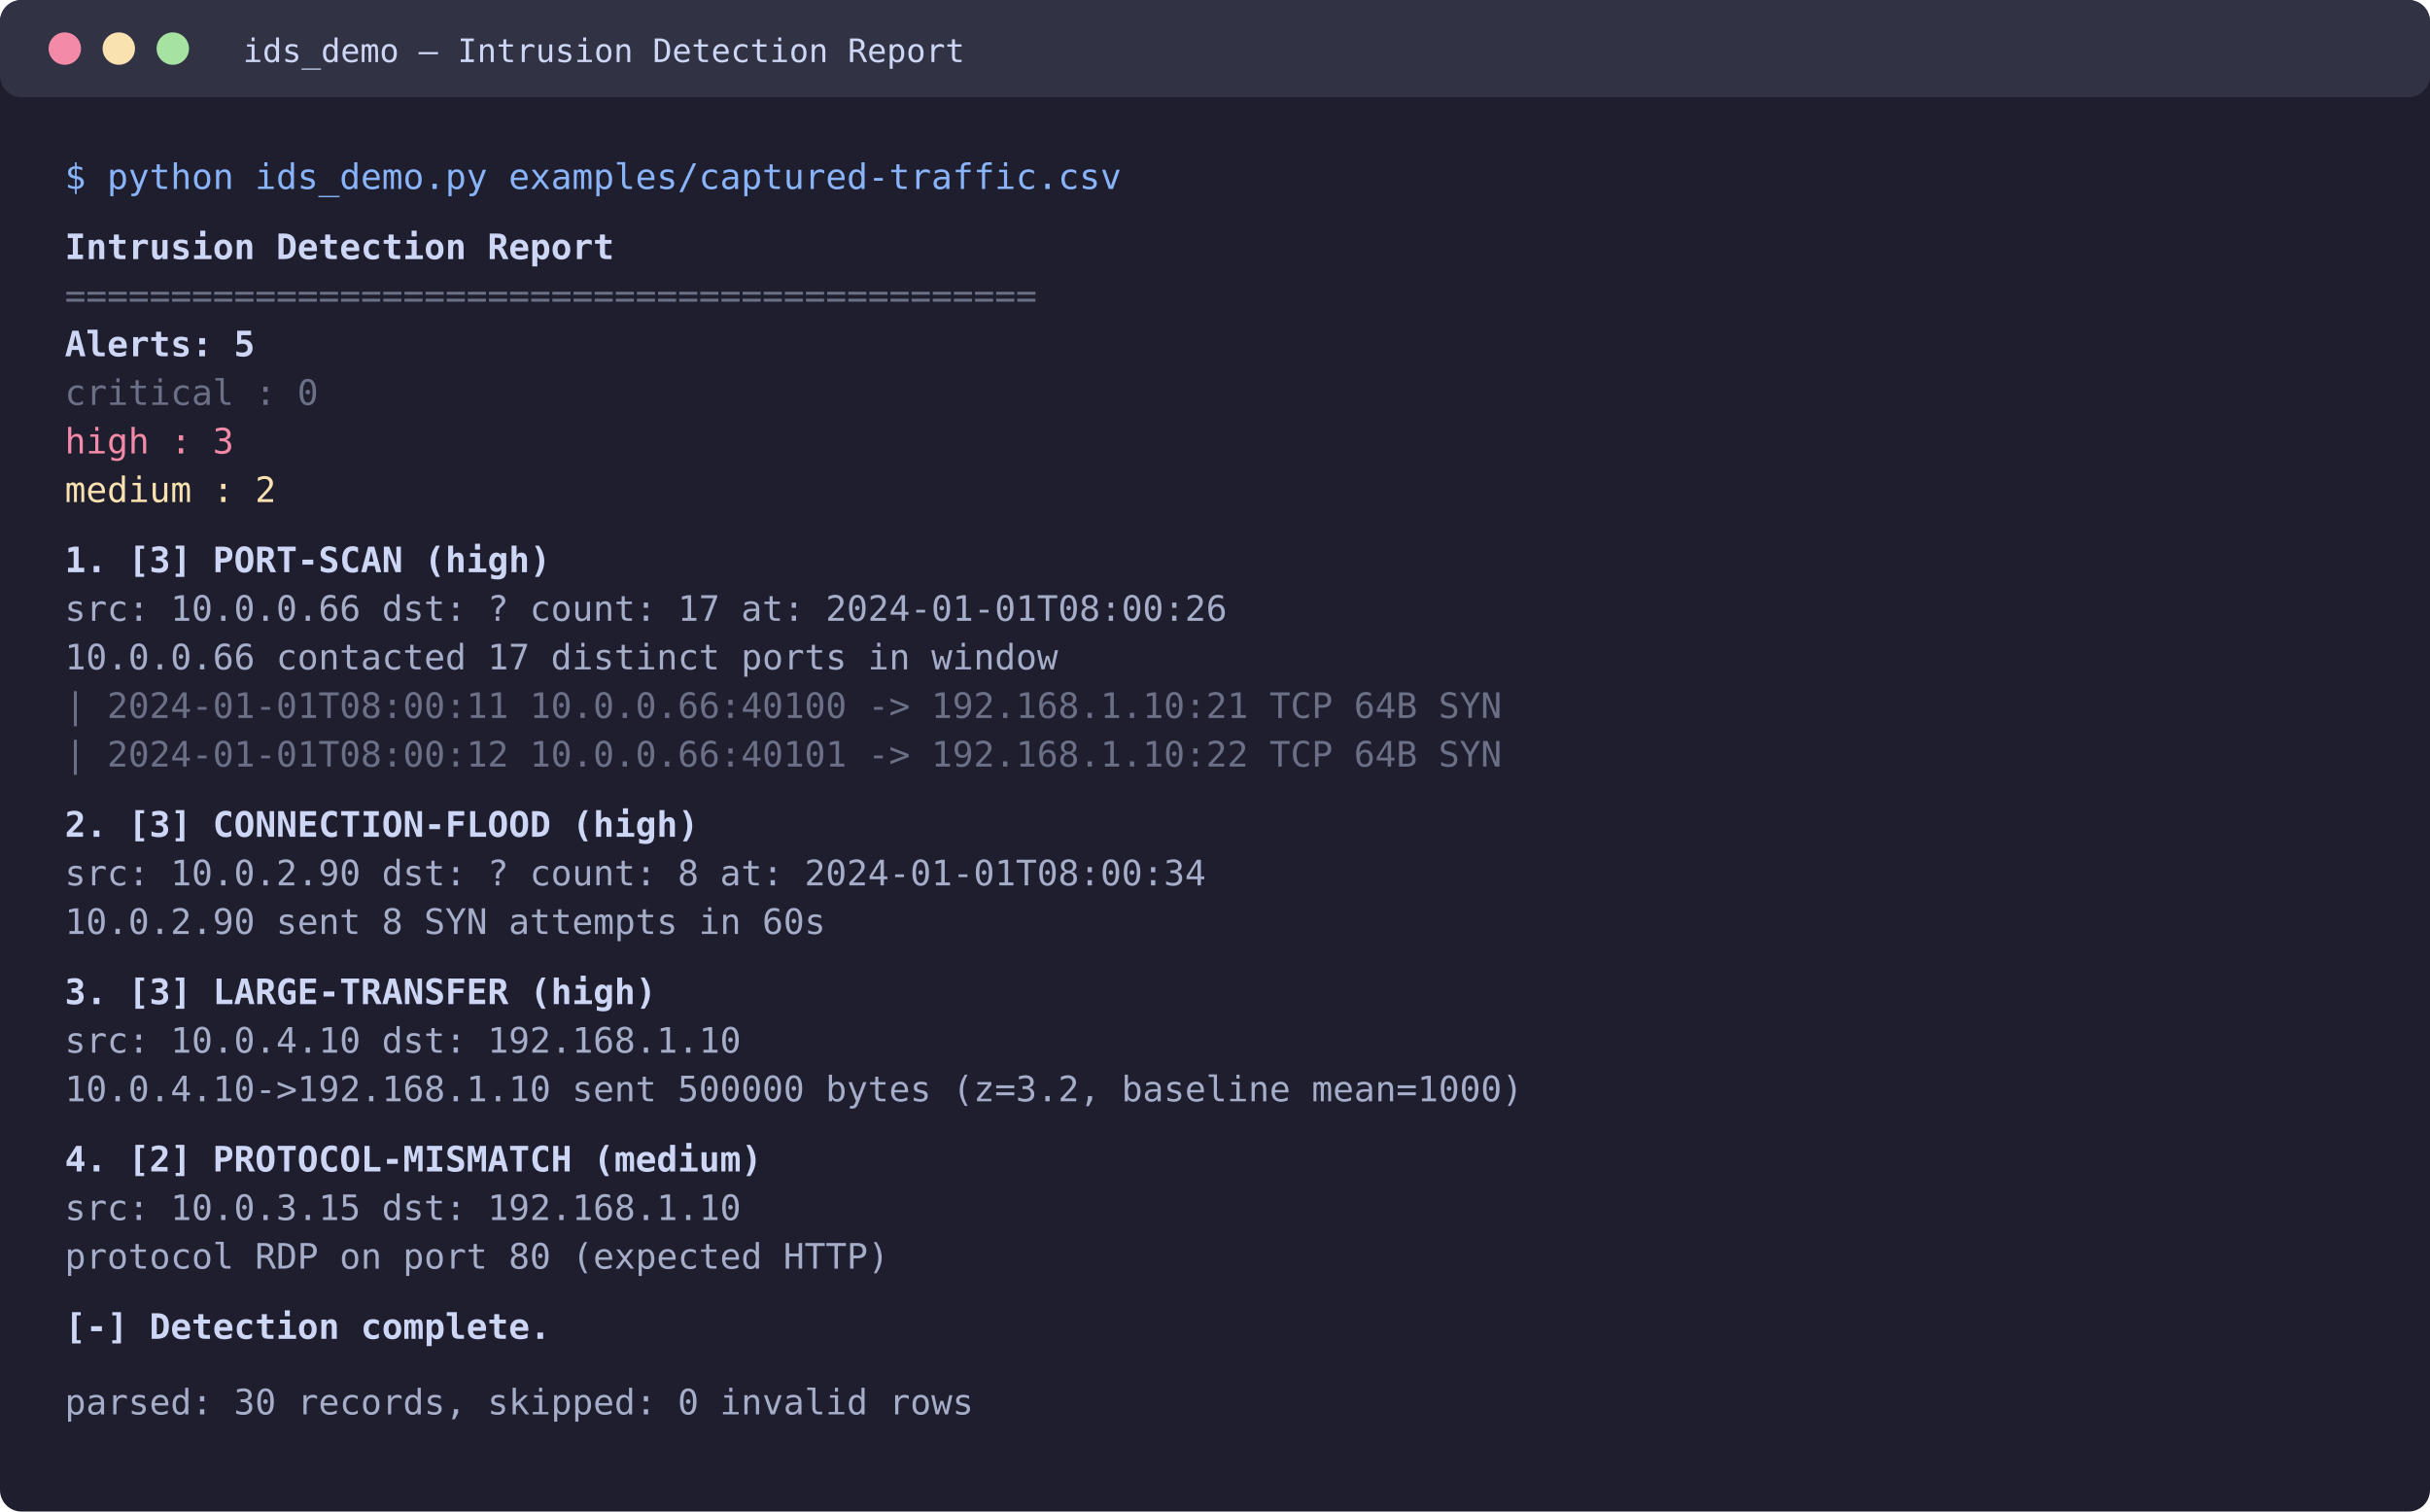
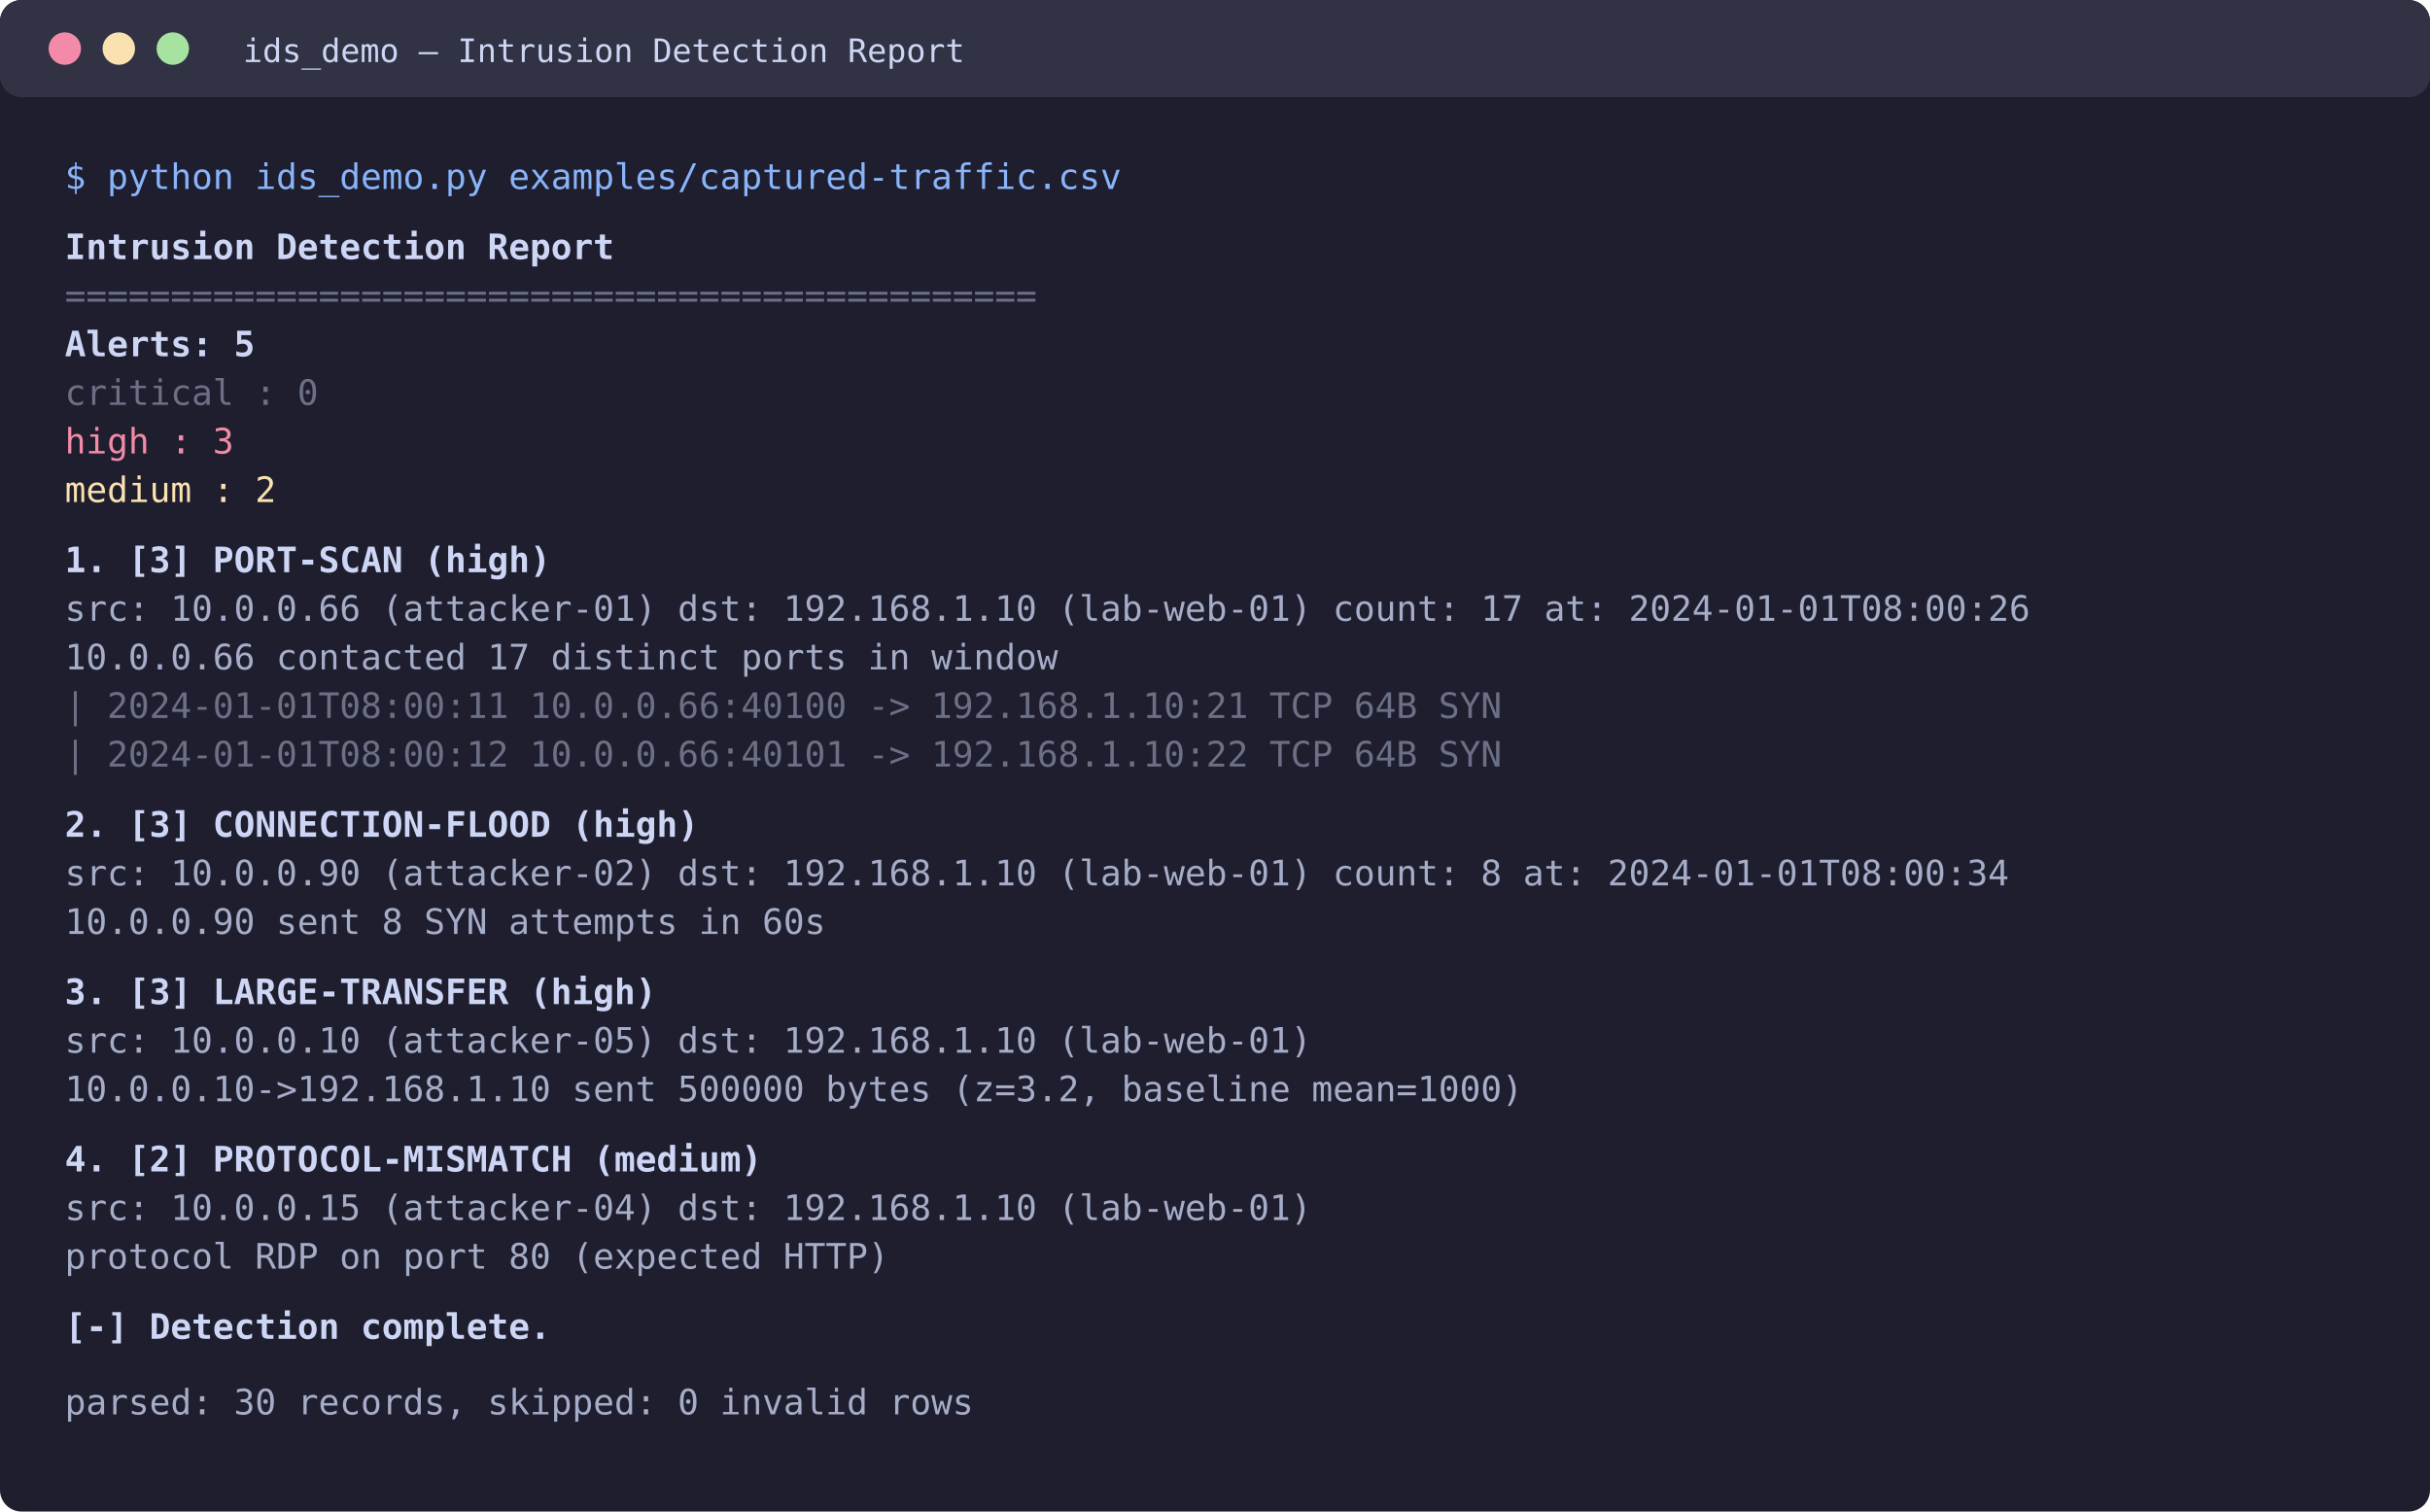
<svg xmlns="http://www.w3.org/2000/svg" width="900" height="560" viewBox="0 0 900 560" font-family="Consolas, Menlo, monospace" font-size="13">
  <rect width="900" height="560" rx="8" fill="#1e1e2e" />
  <rect width="900" height="36" rx="8" fill="#313244" />
  <circle cx="24" cy="18" r="6" fill="#f38ba8" />
  <circle cx="44" cy="18" r="6" fill="#f9e2af" />
  <circle cx="64" cy="18" r="6" fill="#a6e3a1" />
  <text x="90" y="23" fill="#cdd6f4" font-size="12">ids_demo — Intrusion Detection Report</text>
  <text x="24" y="70" fill="#89b4fa">$ python ids_demo.py examples/captured-traffic.csv</text>
  <text x="24" y="96" fill="#cdd6f4" font-weight="bold">Intrusion Detection Report</text>
  <text x="24" y="114" fill="#6c7086">==============================================</text>
  <text x="24" y="132" fill="#cdd6f4" font-weight="bold">Alerts: 5</text>
  <text x="24" y="150" fill="#6c7086">  critical : 0</text>
  <text x="24" y="168" fill="#f38ba8">  high     : 3</text>
  <text x="24" y="186" fill="#f9e2af">  medium   : 2</text>
  <text x="24" y="212" fill="#cdd6f4" font-weight="bold"> 1. [3] PORT-SCAN (high)</text>
-   <text x="24" y="230" fill="#a6adc8">  src: 10.0.0.66  dst: ?  count: 17  at: 2024-01-01T08:00:26</text>
+   <text x="24" y="230" fill="#a6adc8">  src: 10.0.0.66 (attacker-01)  dst: 192.168.1.10 (lab-web-01)  count: 17  at: 2024-01-01T08:00:26</text>
  <text x="24" y="248" fill="#a6adc8">  10.0.0.66 contacted 17 distinct ports in window</text>
  <text x="24" y="266" fill="#6c7086">    | 2024-01-01T08:00:11 10.0.0.66:40100 -&gt; 192.168.1.10:21 TCP 64B SYN</text>
  <text x="24" y="284" fill="#6c7086">    | 2024-01-01T08:00:12 10.0.0.66:40101 -&gt; 192.168.1.10:22 TCP 64B SYN</text>
  <text x="24" y="310" fill="#cdd6f4" font-weight="bold"> 2. [3] CONNECTION-FLOOD (high)</text>
-   <text x="24" y="328" fill="#a6adc8">  src: 10.0.2.90  dst: ?  count: 8  at: 2024-01-01T08:00:34</text>
-   <text x="24" y="346" fill="#a6adc8">  10.0.2.90 sent 8 SYN attempts in 60s</text>
+   <text x="24" y="328" fill="#a6adc8">  src: 10.0.0.90 (attacker-02)  dst: 192.168.1.10 (lab-web-01)  count: 8  at: 2024-01-01T08:00:34</text>
+   <text x="24" y="346" fill="#a6adc8">  10.0.0.90 sent 8 SYN attempts in 60s</text>
  <text x="24" y="372" fill="#cdd6f4" font-weight="bold"> 3. [3] LARGE-TRANSFER (high)</text>
-   <text x="24" y="390" fill="#a6adc8">  src: 10.0.4.10  dst: 192.168.1.10</text>
-   <text x="24" y="408" fill="#a6adc8">  10.0.4.10-&gt;192.168.1.10 sent 500000 bytes (z=3.2, baseline mean=1000)</text>
+   <text x="24" y="390" fill="#a6adc8">  src: 10.0.0.10 (attacker-05)  dst: 192.168.1.10 (lab-web-01)</text>
+   <text x="24" y="408" fill="#a6adc8">  10.0.0.10-&gt;192.168.1.10 sent 500000 bytes (z=3.2, baseline mean=1000)</text>
  <text x="24" y="434" fill="#cdd6f4" font-weight="bold"> 4. [2] PROTOCOL-MISMATCH (medium)</text>
-   <text x="24" y="452" fill="#a6adc8">  src: 10.0.3.15  dst: 192.168.1.10</text>
+   <text x="24" y="452" fill="#a6adc8">  src: 10.0.0.15 (attacker-04)  dst: 192.168.1.10 (lab-web-01)</text>
  <text x="24" y="470" fill="#a6adc8">  protocol RDP on port 80 (expected HTTP)</text>
  <text x="24" y="496" fill="#cdd6f4" font-weight="bold">[-] Detection complete.</text>
  <text x="24" y="524" fill="#a6adc8">parsed: 30 records, skipped: 0 invalid rows</text>
</svg>
